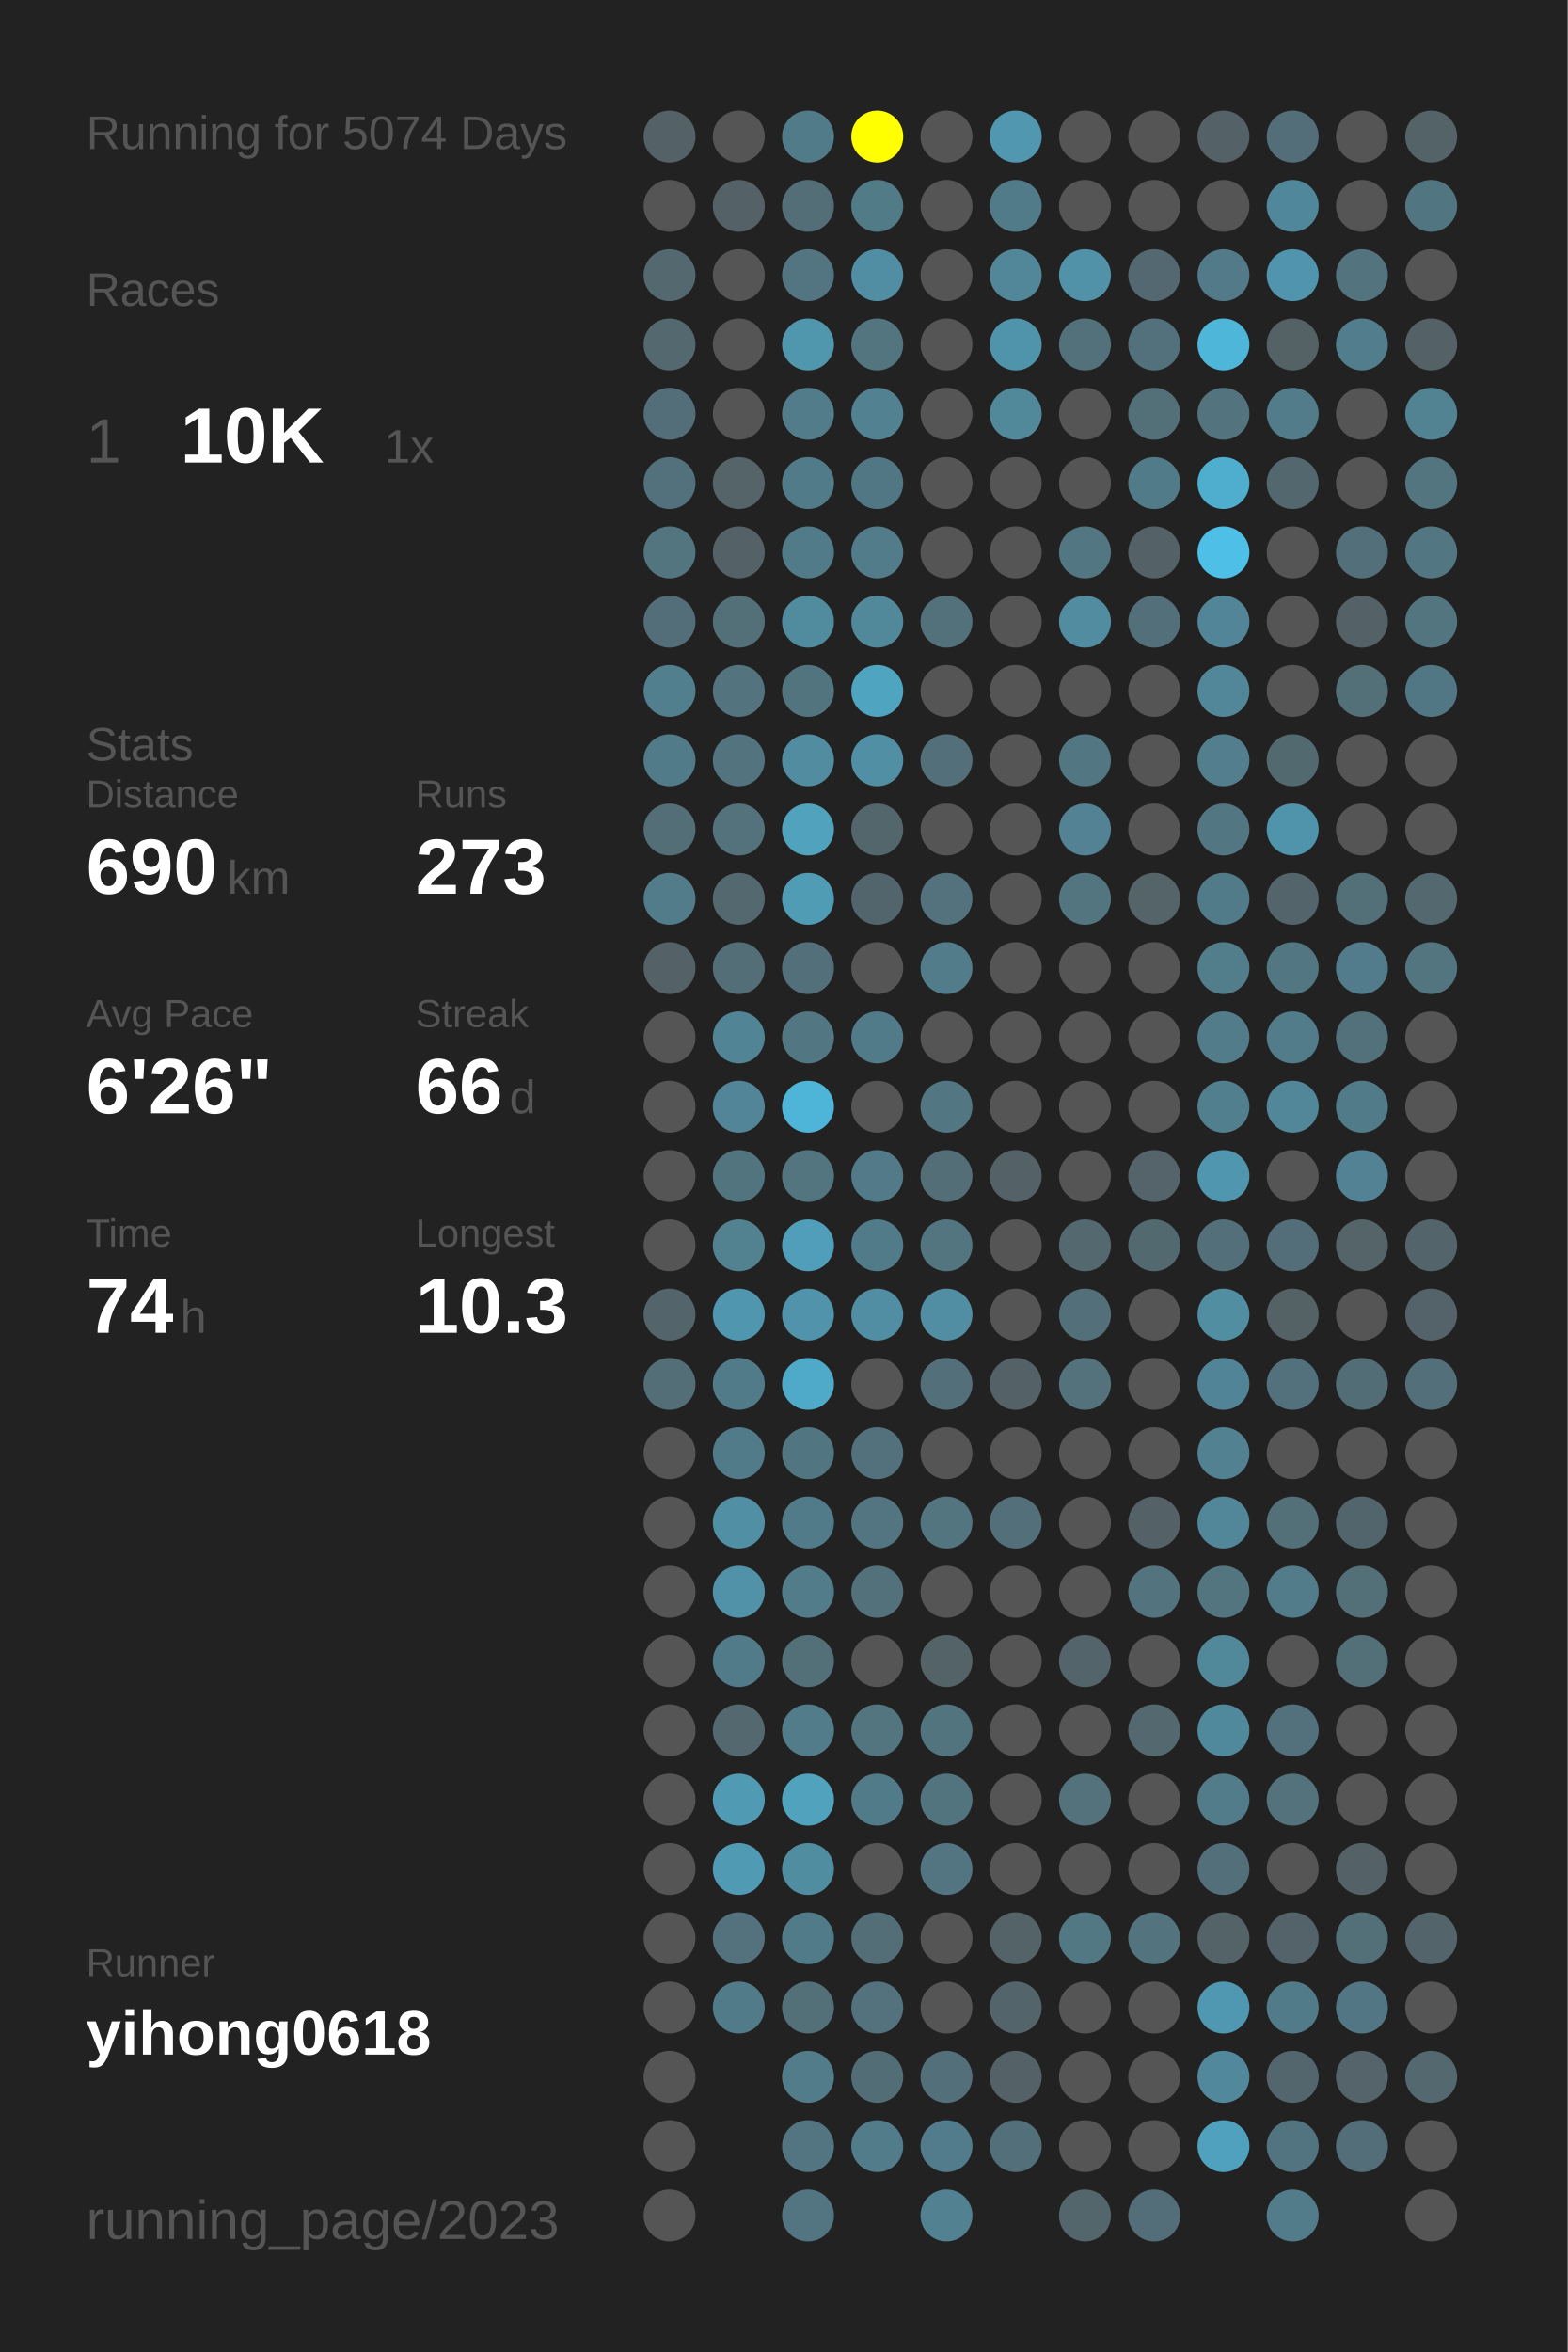
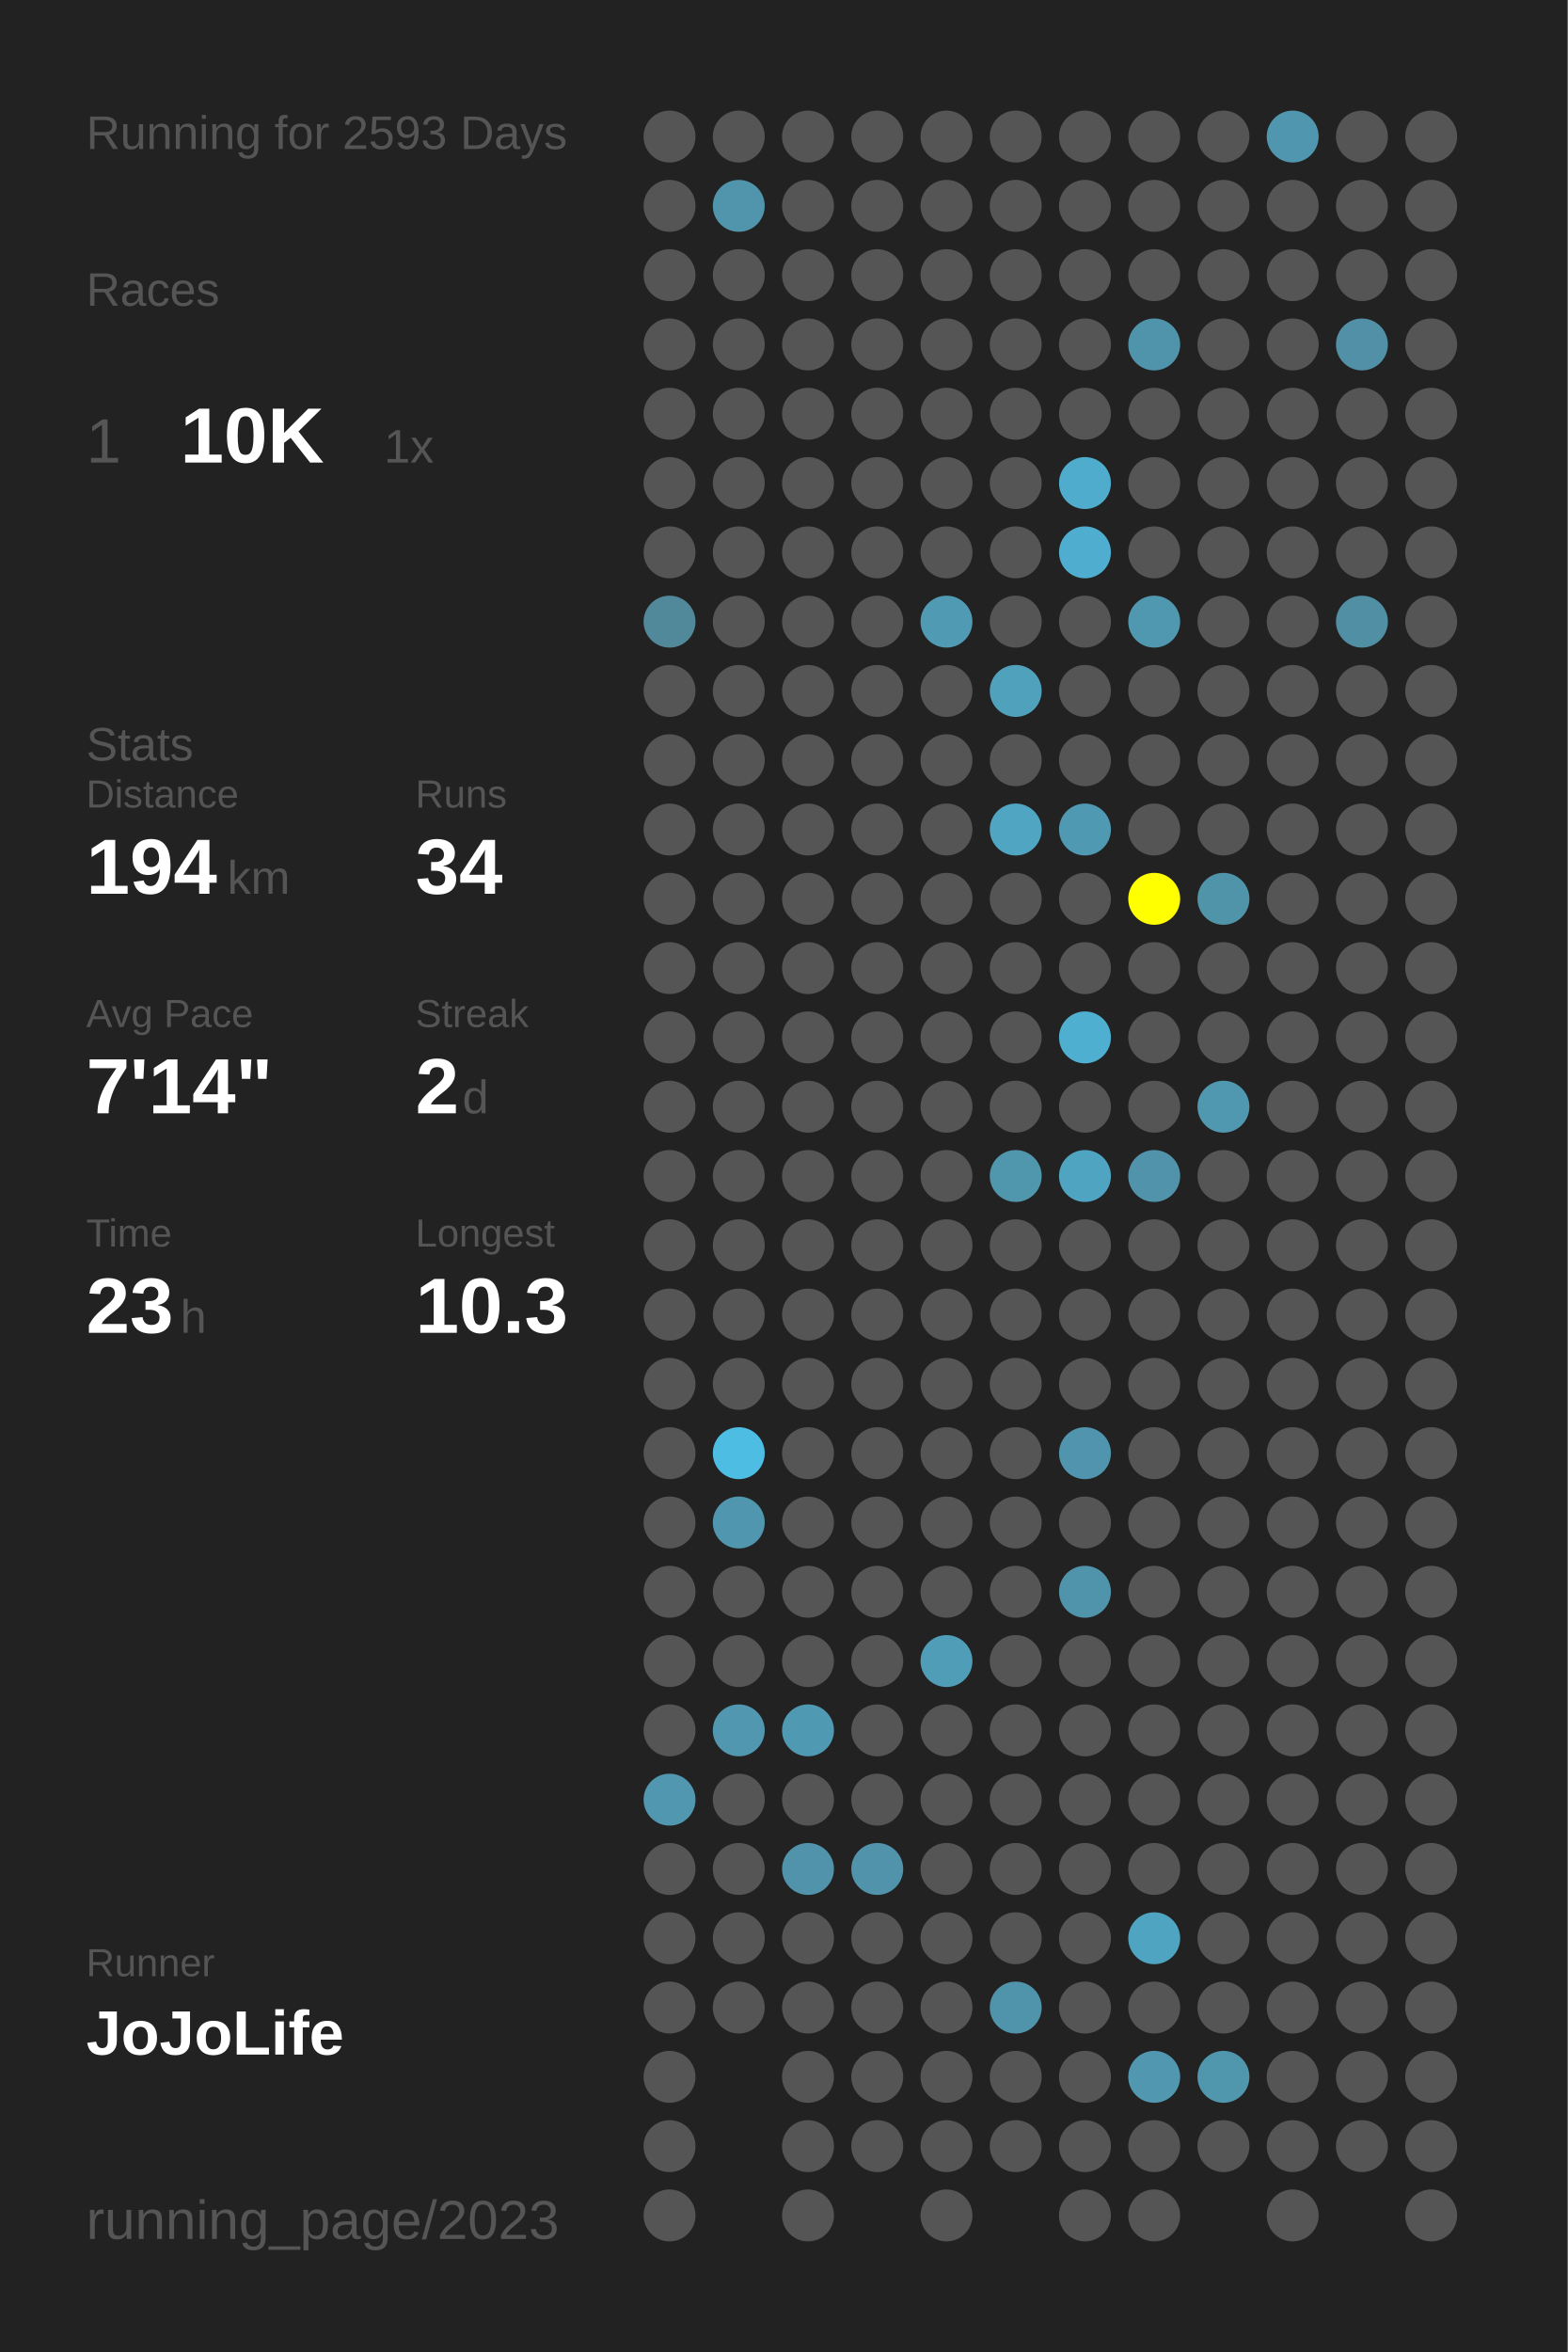
<svg xmlns="http://www.w3.org/2000/svg" baseProfile="full" height="300mm" version="1.1" viewBox="0,0,200,300" width="200mm">
  <defs />
  <rect fill="#222222" height="300" width="200" x="0" y="0" />
-   <text fill="#555555" style="font-size:6px; font-family:Arial;" x="11" y="19">Running for 5074 Days</text>
+   <text fill="#555555" style="font-size:6px; font-family:Arial;" x="11" y="19">Running for 2593 Days</text>
  <text fill="#555555" style="font-size:6px; font-family:Arial;" x="11" y="39">Races</text>
  <text fill="#555555" style="font-size:8px; font-family:Arial;" x="11" y="59">1</text>
  <text fill="#FFFFFF" style="font-size:10px; font-family:Arial; font-weight:bold;" x="23" y="59">10K</text>
  <text fill="#555555" style="font-size:6px; font-family:Arial;" x="49" y="59">1x</text>
  <text fill="#555555" style="font-size:6px; font-family:Arial;" x="11" y="97">Stats</text>
  <text fill="#555555" style="font-size:5px; font-family:Arial;" x="11" y="103">Distance</text>
-   <text fill="#FFFFFF" style="font-size:10px; font-family:Arial; font-weight:bold;" x="11" y="114">690</text>
+   <text fill="#FFFFFF" style="font-size:10px; font-family:Arial; font-weight:bold;" x="11" y="114">194</text>
  <text fill="#555555" style="font-size:6px; font-family:Arial;" x="29" y="114">km</text>
  <text fill="#555555" style="font-size:5px; font-family:Arial;" x="53" y="103">Runs</text>
-   <text fill="#FFFFFF" style="font-size:10px; font-family:Arial; font-weight:bold;" x="53" y="114">273</text>
+   <text fill="#FFFFFF" style="font-size:10px; font-family:Arial; font-weight:bold;" x="53" y="114">34</text>
  <text fill="#555555" style="font-size:5px; font-family:Arial;" x="11" y="131">Avg Pace</text>
-   <text fill="#FFFFFF" style="font-size:10px; font-family:Arial; font-weight:bold;" x="11" y="142">6'26"</text>
+   <text fill="#FFFFFF" style="font-size:10px; font-family:Arial; font-weight:bold;" x="11" y="142">7'14"</text>
  <text fill="#555555" style="font-size:5px; font-family:Arial;" x="53" y="131">Streak</text>
-   <text fill="#FFFFFF" style="font-size:10px; font-family:Arial; font-weight:bold;" x="53" y="142">66</text>
-   <text fill="#555555" style="font-size:6px; font-family:Arial;" x="65" y="142">d</text>
+   <text fill="#FFFFFF" style="font-size:10px; font-family:Arial; font-weight:bold;" x="53" y="142">2</text>
+   <text fill="#555555" style="font-size:6px; font-family:Arial;" x="59" y="142">d</text>
  <text fill="#555555" style="font-size:5px; font-family:Arial;" x="11" y="159">Time</text>
-   <text fill="#FFFFFF" style="font-size:10px; font-family:Arial; font-weight:bold;" x="11" y="170">74</text>
+   <text fill="#FFFFFF" style="font-size:10px; font-family:Arial; font-weight:bold;" x="11" y="170">23</text>
  <text fill="#555555" style="font-size:6px; font-family:Arial;" x="23" y="170">h</text>
  <text fill="#555555" style="font-size:5px; font-family:Arial;" x="53" y="159">Longest</text>
  <text fill="#FFFFFF" style="font-size:10px; font-family:Arial; font-weight:bold;" x="53" y="170">10.3</text>
  <text fill="#555555" style="font-size:5px; font-family:Arial;" x="11" y="252.065">Runner</text>
-   <text fill="#FFFFFF" style="font-size:8px; font-family:Arial; font-weight:bold;" x="11" y="262.065">yihong0618</text>
+   <text fill="#FFFFFF" style="font-size:8px; font-family:Arial; font-weight:bold;" x="11" y="262.065">JoJoLife</text>
  <text fill="#555555" style="font-size:7px; font-family:Arial;" x="11" y="285.581">running_page/2023</text>
-   <circle cx="85.417" cy="17.419" fill="#546166" r="3.312" />
+   <circle cx="85.417" cy="17.419" fill="#555555" r="3.312" />
  <circle cx="85.417" cy="26.258" fill="#555555" r="3.312" />
-   <circle cx="85.417" cy="35.097" fill="#53686f" r="3.312" />
-   <circle cx="85.417" cy="43.935" fill="#53686f" r="3.312" />
-   <circle cx="85.417" cy="52.774" fill="#536e78" r="3.312" />
-   <circle cx="85.417" cy="61.613" fill="#53717c" r="3.312" />
-   <circle cx="85.417" cy="70.452" fill="#527580" r="3.312" />
-   <circle cx="85.417" cy="79.29" fill="#536e78" r="3.312" />
-   <circle cx="85.417" cy="88.129" fill="#527f8e" r="3.312" />
-   <circle cx="85.417" cy="96.968" fill="#527b89" r="3.312" />
-   <circle cx="85.417" cy="105.806" fill="#536e77" r="3.312" />
-   <circle cx="85.417" cy="114.645" fill="#527c8a" r="3.312" />
-   <circle cx="85.417" cy="123.484" fill="#546166" r="3.312" />
+   <circle cx="85.417" cy="35.097" fill="#555555" r="3.312" />
+   <circle cx="85.417" cy="43.935" fill="#555555" r="3.312" />
+   <circle cx="85.417" cy="52.774" fill="#555555" r="3.312" />
+   <circle cx="85.417" cy="61.613" fill="#555555" r="3.312" />
+   <circle cx="85.417" cy="70.452" fill="#555555" r="3.312" />
+   <circle cx="85.417" cy="79.29" fill="#51899b" r="3.312" />
+   <circle cx="85.417" cy="88.129" fill="#555555" r="3.312" />
+   <circle cx="85.417" cy="96.968" fill="#555555" r="3.312" />
+   <circle cx="85.417" cy="105.806" fill="#555555" r="3.312" />
+   <circle cx="85.417" cy="114.645" fill="#555555" r="3.312" />
+   <circle cx="85.417" cy="123.484" fill="#555555" r="3.312" />
  <circle cx="85.417" cy="132.323" fill="#555555" r="3.312" />
  <circle cx="85.417" cy="141.161" fill="#555555" r="3.312" />
  <circle cx="85.417" cy="150" fill="#555555" r="3.312" />
  <circle cx="85.417" cy="158.839" fill="#555555" r="3.312" />
-   <circle cx="85.417" cy="167.677" fill="#53656b" r="3.312" />
-   <circle cx="85.417" cy="176.516" fill="#536e77" r="3.312" />
+   <circle cx="85.417" cy="167.677" fill="#555555" r="3.312" />
+   <circle cx="85.417" cy="176.516" fill="#555555" r="3.312" />
  <circle cx="85.417" cy="185.355" fill="#555555" r="3.312" />
  <circle cx="85.417" cy="194.194" fill="#555555" r="3.312" />
  <circle cx="85.417" cy="203.032" fill="#555555" r="3.312" />
  <circle cx="85.417" cy="211.871" fill="#555555" r="3.312" />
  <circle cx="85.417" cy="220.71" fill="#555555" r="3.312" />
-   <circle cx="85.417" cy="229.548" fill="#555555" r="3.312" />
+   <circle cx="85.417" cy="229.548" fill="#5097af" r="3.312" />
  <circle cx="85.417" cy="238.387" fill="#555555" r="3.312" />
  <circle cx="85.417" cy="247.226" fill="#555555" r="3.312" />
  <circle cx="85.417" cy="256.065" fill="#555555" r="3.312" />
  <circle cx="85.417" cy="264.903" fill="#555555" r="3.312" />
  <circle cx="85.417" cy="273.742" fill="#555555" r="3.312" />
  <circle cx="85.417" cy="282.581" fill="#555555" r="3.312" />
  <circle cx="94.25" cy="17.419" fill="#555555" r="3.312" />
-   <circle cx="94.25" cy="26.258" fill="#546166" r="3.312" />
+   <circle cx="94.25" cy="26.258" fill="#5095ac" r="3.312" />
  <circle cx="94.25" cy="35.097" fill="#555555" r="3.312" />
  <circle cx="94.25" cy="43.935" fill="#555555" r="3.312" />
  <circle cx="94.25" cy="52.774" fill="#555555" r="3.312" />
-   <circle cx="94.25" cy="61.613" fill="#546469" r="3.312" />
-   <circle cx="94.25" cy="70.452" fill="#546267" r="3.312" />
-   <circle cx="94.25" cy="79.29" fill="#536f78" r="3.312" />
-   <circle cx="94.25" cy="88.129" fill="#53737e" r="3.312" />
-   <circle cx="94.25" cy="96.968" fill="#53737e" r="3.312" />
-   <circle cx="94.25" cy="105.806" fill="#53727c" r="3.312" />
-   <circle cx="94.25" cy="114.645" fill="#53686f" r="3.312" />
-   <circle cx="94.25" cy="123.484" fill="#536e77" r="3.312" />
-   <circle cx="94.25" cy="132.323" fill="#518596" r="3.312" />
-   <circle cx="94.25" cy="141.161" fill="#518597" r="3.312" />
-   <circle cx="94.25" cy="150" fill="#52747f" r="3.312" />
-   <circle cx="94.25" cy="158.839" fill="#528190" r="3.312" />
-   <circle cx="94.25" cy="167.677" fill="#5096ae" r="3.312" />
-   <circle cx="94.25" cy="176.516" fill="#527b89" r="3.312" />
-   <circle cx="94.25" cy="185.355" fill="#527b89" r="3.312" />
-   <circle cx="94.25" cy="194.194" fill="#518fa4" r="3.312" />
-   <circle cx="94.25" cy="203.032" fill="#5192a9" r="3.312" />
-   <circle cx="94.25" cy="211.871" fill="#527b89" r="3.312" />
-   <circle cx="94.25" cy="220.71" fill="#53686f" r="3.312" />
-   <circle cx="94.25" cy="229.548" fill="#509ab3" r="3.312" />
-   <circle cx="94.25" cy="238.387" fill="#509ab3" r="3.312" />
-   <circle cx="94.25" cy="247.226" fill="#53727d" r="3.312" />
-   <circle cx="94.25" cy="256.065" fill="#527b89" r="3.312" />
-   <circle cx="103.083" cy="17.419" fill="#527b89" r="3.312" />
-   <circle cx="103.083" cy="26.258" fill="#536e77" r="3.312" />
-   <circle cx="103.083" cy="35.097" fill="#527581" r="3.312" />
-   <circle cx="103.083" cy="43.935" fill="#5096ad" r="3.312" />
-   <circle cx="103.083" cy="52.774" fill="#527c8a" r="3.312" />
-   <circle cx="103.083" cy="61.613" fill="#527b89" r="3.312" />
-   <circle cx="103.083" cy="70.452" fill="#527b89" r="3.312" />
-   <circle cx="103.083" cy="79.29" fill="#518b9e" r="3.312" />
-   <circle cx="103.083" cy="88.129" fill="#52747f" r="3.312" />
-   <circle cx="103.083" cy="96.968" fill="#518ca0" r="3.312" />
-   <circle cx="103.083" cy="105.806" fill="#50a2bd" r="3.312" />
-   <circle cx="103.083" cy="114.645" fill="#509cb5" r="3.312" />
-   <circle cx="103.083" cy="123.484" fill="#536f79" r="3.312" />
-   <circle cx="103.083" cy="132.323" fill="#527783" r="3.312" />
-   <circle cx="103.083" cy="141.161" fill="#4eb5d8" r="3.312" />
-   <circle cx="103.083" cy="150" fill="#527580" r="3.312" />
-   <circle cx="103.083" cy="158.839" fill="#509eb9" r="3.312" />
-   <circle cx="103.083" cy="167.677" fill="#5093aa" r="3.312" />
-   <circle cx="103.083" cy="176.516" fill="#4faac9" r="3.312" />
-   <circle cx="103.083" cy="185.355" fill="#527681" r="3.312" />
-   <circle cx="103.083" cy="194.194" fill="#527b89" r="3.312" />
-   <circle cx="103.083" cy="203.032" fill="#527c8a" r="3.312" />
-   <circle cx="103.083" cy="211.871" fill="#536f78" r="3.312" />
-   <circle cx="103.083" cy="220.71" fill="#527c8a" r="3.312" />
-   <circle cx="103.083" cy="229.548" fill="#50a2bd" r="3.312" />
-   <circle cx="103.083" cy="238.387" fill="#518da1" r="3.312" />
-   <circle cx="103.083" cy="247.226" fill="#527b89" r="3.312" />
-   <circle cx="103.083" cy="256.065" fill="#536f78" r="3.312" />
-   <circle cx="103.083" cy="264.903" fill="#527c8a" r="3.312" />
-   <circle cx="103.083" cy="273.742" fill="#527581" r="3.312" />
-   <circle cx="103.083" cy="282.581" fill="#527581" r="3.312" />
-   <circle cx="111.917" cy="17.419" fill="#FFFF00" r="3.312" />
-   <circle cx="111.917" cy="26.258" fill="#527b88" r="3.312" />
-   <circle cx="111.917" cy="35.097" fill="#518ea3" r="3.312" />
-   <circle cx="111.917" cy="43.935" fill="#527580" r="3.312" />
-   <circle cx="111.917" cy="52.774" fill="#528192" r="3.312" />
-   <circle cx="111.917" cy="61.613" fill="#527784" r="3.312" />
-   <circle cx="111.917" cy="70.452" fill="#527c8a" r="3.312" />
-   <circle cx="111.917" cy="79.29" fill="#51889a" r="3.312" />
-   <circle cx="111.917" cy="88.129" fill="#4fa4c0" r="3.312" />
-   <circle cx="111.917" cy="96.968" fill="#518fa5" r="3.312" />
-   <circle cx="111.917" cy="105.806" fill="#53666c" r="3.312" />
-   <circle cx="111.917" cy="114.645" fill="#53656c" r="3.312" />
+   <circle cx="94.25" cy="61.613" fill="#555555" r="3.312" />
+   <circle cx="94.25" cy="70.452" fill="#555555" r="3.312" />
+   <circle cx="94.25" cy="79.29" fill="#555555" r="3.312" />
+   <circle cx="94.25" cy="88.129" fill="#555555" r="3.312" />
+   <circle cx="94.25" cy="96.968" fill="#555555" r="3.312" />
+   <circle cx="94.25" cy="105.806" fill="#555555" r="3.312" />
+   <circle cx="94.25" cy="114.645" fill="#555555" r="3.312" />
+   <circle cx="94.25" cy="123.484" fill="#555555" r="3.312" />
+   <circle cx="94.25" cy="132.323" fill="#555555" r="3.312" />
+   <circle cx="94.25" cy="141.161" fill="#555555" r="3.312" />
+   <circle cx="94.25" cy="150" fill="#555555" r="3.312" />
+   <circle cx="94.25" cy="158.839" fill="#555555" r="3.312" />
+   <circle cx="94.25" cy="167.677" fill="#555555" r="3.312" />
+   <circle cx="94.25" cy="176.516" fill="#555555" r="3.312" />
+   <circle cx="94.25" cy="185.355" fill="#4ebde3" r="3.312" />
+   <circle cx="94.25" cy="194.194" fill="#5096ae" r="3.312" />
+   <circle cx="94.25" cy="203.032" fill="#555555" r="3.312" />
+   <circle cx="94.25" cy="211.871" fill="#555555" r="3.312" />
+   <circle cx="94.25" cy="220.71" fill="#5097af" r="3.312" />
+   <circle cx="94.25" cy="229.548" fill="#555555" r="3.312" />
+   <circle cx="94.25" cy="238.387" fill="#555555" r="3.312" />
+   <circle cx="94.25" cy="247.226" fill="#555555" r="3.312" />
+   <circle cx="94.25" cy="256.065" fill="#555555" r="3.312" />
+   <circle cx="103.083" cy="17.419" fill="#555555" r="3.312" />
+   <circle cx="103.083" cy="26.258" fill="#555555" r="3.312" />
+   <circle cx="103.083" cy="35.097" fill="#555555" r="3.312" />
+   <circle cx="103.083" cy="43.935" fill="#555555" r="3.312" />
+   <circle cx="103.083" cy="52.774" fill="#555555" r="3.312" />
+   <circle cx="103.083" cy="61.613" fill="#555555" r="3.312" />
+   <circle cx="103.083" cy="70.452" fill="#555555" r="3.312" />
+   <circle cx="103.083" cy="79.29" fill="#555555" r="3.312" />
+   <circle cx="103.083" cy="88.129" fill="#555555" r="3.312" />
+   <circle cx="103.083" cy="96.968" fill="#555555" r="3.312" />
+   <circle cx="103.083" cy="105.806" fill="#555555" r="3.312" />
+   <circle cx="103.083" cy="114.645" fill="#555555" r="3.312" />
+   <circle cx="103.083" cy="123.484" fill="#555555" r="3.312" />
+   <circle cx="103.083" cy="132.323" fill="#555555" r="3.312" />
+   <circle cx="103.083" cy="141.161" fill="#555555" r="3.312" />
+   <circle cx="103.083" cy="150" fill="#555555" r="3.312" />
+   <circle cx="103.083" cy="158.839" fill="#555555" r="3.312" />
+   <circle cx="103.083" cy="167.677" fill="#555555" r="3.312" />
+   <circle cx="103.083" cy="176.516" fill="#555555" r="3.312" />
+   <circle cx="103.083" cy="185.355" fill="#555555" r="3.312" />
+   <circle cx="103.083" cy="194.194" fill="#555555" r="3.312" />
+   <circle cx="103.083" cy="203.032" fill="#555555" r="3.312" />
+   <circle cx="103.083" cy="211.871" fill="#555555" r="3.312" />
+   <circle cx="103.083" cy="220.71" fill="#5099b2" r="3.312" />
+   <circle cx="103.083" cy="229.548" fill="#555555" r="3.312" />
+   <circle cx="103.083" cy="238.387" fill="#5093aa" r="3.312" />
+   <circle cx="103.083" cy="247.226" fill="#555555" r="3.312" />
+   <circle cx="103.083" cy="256.065" fill="#555555" r="3.312" />
+   <circle cx="103.083" cy="264.903" fill="#555555" r="3.312" />
+   <circle cx="103.083" cy="273.742" fill="#555555" r="3.312" />
+   <circle cx="103.083" cy="282.581" fill="#555555" r="3.312" />
+   <circle cx="111.917" cy="17.419" fill="#555555" r="3.312" />
+   <circle cx="111.917" cy="26.258" fill="#555555" r="3.312" />
+   <circle cx="111.917" cy="35.097" fill="#555555" r="3.312" />
+   <circle cx="111.917" cy="43.935" fill="#555555" r="3.312" />
+   <circle cx="111.917" cy="52.774" fill="#555555" r="3.312" />
+   <circle cx="111.917" cy="61.613" fill="#555555" r="3.312" />
+   <circle cx="111.917" cy="70.452" fill="#555555" r="3.312" />
+   <circle cx="111.917" cy="79.29" fill="#555555" r="3.312" />
+   <circle cx="111.917" cy="88.129" fill="#555555" r="3.312" />
+   <circle cx="111.917" cy="96.968" fill="#555555" r="3.312" />
+   <circle cx="111.917" cy="105.806" fill="#555555" r="3.312" />
+   <circle cx="111.917" cy="114.645" fill="#555555" r="3.312" />
  <circle cx="111.917" cy="123.484" fill="#555555" r="3.312" />
-   <circle cx="111.917" cy="132.323" fill="#527b89" r="3.312" />
+   <circle cx="111.917" cy="132.323" fill="#555555" r="3.312" />
  <circle cx="111.917" cy="141.161" fill="#555555" r="3.312" />
-   <circle cx="111.917" cy="150" fill="#527a88" r="3.312" />
-   <circle cx="111.917" cy="158.839" fill="#527b89" r="3.312" />
-   <circle cx="111.917" cy="167.677" fill="#518ea3" r="3.312" />
+   <circle cx="111.917" cy="150" fill="#555555" r="3.312" />
+   <circle cx="111.917" cy="158.839" fill="#555555" r="3.312" />
+   <circle cx="111.917" cy="167.677" fill="#555555" r="3.312" />
  <circle cx="111.917" cy="176.516" fill="#555555" r="3.312" />
-   <circle cx="111.917" cy="185.355" fill="#53717c" r="3.312" />
-   <circle cx="111.917" cy="194.194" fill="#527581" r="3.312" />
-   <circle cx="111.917" cy="203.032" fill="#53717b" r="3.312" />
+   <circle cx="111.917" cy="185.355" fill="#555555" r="3.312" />
+   <circle cx="111.917" cy="194.194" fill="#555555" r="3.312" />
+   <circle cx="111.917" cy="203.032" fill="#555555" r="3.312" />
  <circle cx="111.917" cy="211.871" fill="#555555" r="3.312" />
-   <circle cx="111.917" cy="220.71" fill="#527580" r="3.312" />
-   <circle cx="111.917" cy="229.548" fill="#527b89" r="3.312" />
-   <circle cx="111.917" cy="238.387" fill="#555555" r="3.312" />
-   <circle cx="111.917" cy="247.226" fill="#536e77" r="3.312" />
-   <circle cx="111.917" cy="256.065" fill="#53727d" r="3.312" />
-   <circle cx="111.917" cy="264.903" fill="#536d76" r="3.312" />
-   <circle cx="111.917" cy="273.742" fill="#527c8a" r="3.312" />
+   <circle cx="111.917" cy="220.71" fill="#555555" r="3.312" />
+   <circle cx="111.917" cy="229.548" fill="#555555" r="3.312" />
+   <circle cx="111.917" cy="238.387" fill="#5093aa" r="3.312" />
+   <circle cx="111.917" cy="247.226" fill="#555555" r="3.312" />
+   <circle cx="111.917" cy="256.065" fill="#555555" r="3.312" />
+   <circle cx="111.917" cy="264.903" fill="#555555" r="3.312" />
+   <circle cx="111.917" cy="273.742" fill="#555555" r="3.312" />
  <circle cx="120.75" cy="17.419" fill="#555555" r="3.312" />
  <circle cx="120.75" cy="26.258" fill="#555555" r="3.312" />
  <circle cx="120.75" cy="35.097" fill="#555555" r="3.312" />
  <circle cx="120.75" cy="43.935" fill="#555555" r="3.312" />
  <circle cx="120.75" cy="52.774" fill="#555555" r="3.312" />
  <circle cx="120.75" cy="61.613" fill="#555555" r="3.312" />
  <circle cx="120.75" cy="70.452" fill="#555555" r="3.312" />
-   <circle cx="120.75" cy="79.29" fill="#53717b" r="3.312" />
+   <circle cx="120.75" cy="79.29" fill="#509ab3" r="3.312" />
  <circle cx="120.75" cy="88.129" fill="#555555" r="3.312" />
-   <circle cx="120.75" cy="96.968" fill="#53707a" r="3.312" />
+   <circle cx="120.75" cy="96.968" fill="#555555" r="3.312" />
  <circle cx="120.75" cy="105.806" fill="#555555" r="3.312" />
-   <circle cx="120.75" cy="114.645" fill="#53727d" r="3.312" />
-   <circle cx="120.75" cy="123.484" fill="#527c8a" r="3.312" />
+   <circle cx="120.75" cy="114.645" fill="#555555" r="3.312" />
+   <circle cx="120.75" cy="123.484" fill="#555555" r="3.312" />
  <circle cx="120.75" cy="132.323" fill="#555555" r="3.312" />
-   <circle cx="120.75" cy="141.161" fill="#527682" r="3.312" />
-   <circle cx="120.75" cy="150" fill="#536e77" r="3.312" />
-   <circle cx="120.75" cy="158.839" fill="#527580" r="3.312" />
-   <circle cx="120.75" cy="167.677" fill="#518ea3" r="3.312" />
-   <circle cx="120.75" cy="176.516" fill="#536f79" r="3.312" />
+   <circle cx="120.75" cy="141.161" fill="#555555" r="3.312" />
+   <circle cx="120.75" cy="150" fill="#555555" r="3.312" />
+   <circle cx="120.75" cy="158.839" fill="#555555" r="3.312" />
+   <circle cx="120.75" cy="167.677" fill="#555555" r="3.312" />
+   <circle cx="120.75" cy="176.516" fill="#555555" r="3.312" />
  <circle cx="120.75" cy="185.355" fill="#555555" r="3.312" />
-   <circle cx="120.75" cy="194.194" fill="#527580" r="3.312" />
+   <circle cx="120.75" cy="194.194" fill="#555555" r="3.312" />
  <circle cx="120.75" cy="203.032" fill="#555555" r="3.312" />
-   <circle cx="120.75" cy="211.871" fill="#546368" r="3.312" />
-   <circle cx="120.75" cy="220.71" fill="#52747f" r="3.312" />
-   <circle cx="120.75" cy="229.548" fill="#52747f" r="3.312" />
-   <circle cx="120.75" cy="238.387" fill="#527581" r="3.312" />
+   <circle cx="120.75" cy="211.871" fill="#509db7" r="3.312" />
+   <circle cx="120.75" cy="220.71" fill="#555555" r="3.312" />
+   <circle cx="120.75" cy="229.548" fill="#555555" r="3.312" />
+   <circle cx="120.75" cy="238.387" fill="#555555" r="3.312" />
  <circle cx="120.75" cy="247.226" fill="#555555" r="3.312" />
  <circle cx="120.75" cy="256.065" fill="#555555" r="3.312" />
-   <circle cx="120.75" cy="264.903" fill="#53707a" r="3.312" />
-   <circle cx="120.75" cy="273.742" fill="#527c8b" r="3.312" />
-   <circle cx="120.75" cy="282.581" fill="#528191" r="3.312" />
-   <circle cx="129.583" cy="17.419" fill="#5097af" r="3.312" />
-   <circle cx="129.583" cy="26.258" fill="#527b89" r="3.312" />
-   <circle cx="129.583" cy="35.097" fill="#518799" r="3.312" />
-   <circle cx="129.583" cy="43.935" fill="#5094ab" r="3.312" />
-   <circle cx="129.583" cy="52.774" fill="#51889a" r="3.312" />
+   <circle cx="120.75" cy="264.903" fill="#555555" r="3.312" />
+   <circle cx="120.75" cy="273.742" fill="#555555" r="3.312" />
+   <circle cx="120.75" cy="282.581" fill="#555555" r="3.312" />
+   <circle cx="129.583" cy="17.419" fill="#555555" r="3.312" />
+   <circle cx="129.583" cy="26.258" fill="#555555" r="3.312" />
+   <circle cx="129.583" cy="35.097" fill="#555555" r="3.312" />
+   <circle cx="129.583" cy="43.935" fill="#555555" r="3.312" />
+   <circle cx="129.583" cy="52.774" fill="#555555" r="3.312" />
  <circle cx="129.583" cy="61.613" fill="#555555" r="3.312" />
  <circle cx="129.583" cy="70.452" fill="#555555" r="3.312" />
  <circle cx="129.583" cy="79.29" fill="#555555" r="3.312" />
-   <circle cx="129.583" cy="88.129" fill="#555555" r="3.312" />
+   <circle cx="129.583" cy="88.129" fill="#50a1bc" r="3.312" />
  <circle cx="129.583" cy="96.968" fill="#555555" r="3.312" />
-   <circle cx="129.583" cy="105.806" fill="#555555" r="3.312" />
+   <circle cx="129.583" cy="105.806" fill="#4fa5c2" r="3.312" />
  <circle cx="129.583" cy="114.645" fill="#555555" r="3.312" />
  <circle cx="129.583" cy="123.484" fill="#555555" r="3.312" />
  <circle cx="129.583" cy="132.323" fill="#555555" r="3.312" />
  <circle cx="129.583" cy="141.161" fill="#555555" r="3.312" />
-   <circle cx="129.583" cy="150" fill="#546166" r="3.312" />
+   <circle cx="129.583" cy="150" fill="#5096ad" r="3.312" />
  <circle cx="129.583" cy="158.839" fill="#555555" r="3.312" />
  <circle cx="129.583" cy="167.677" fill="#555555" r="3.312" />
-   <circle cx="129.583" cy="176.516" fill="#546166" r="3.312" />
+   <circle cx="129.583" cy="176.516" fill="#555555" r="3.312" />
  <circle cx="129.583" cy="185.355" fill="#555555" r="3.312" />
-   <circle cx="129.583" cy="194.194" fill="#536f79" r="3.312" />
+   <circle cx="129.583" cy="194.194" fill="#555555" r="3.312" />
  <circle cx="129.583" cy="203.032" fill="#555555" r="3.312" />
  <circle cx="129.583" cy="211.871" fill="#555555" r="3.312" />
  <circle cx="129.583" cy="220.71" fill="#555555" r="3.312" />
  <circle cx="129.583" cy="229.548" fill="#555555" r="3.312" />
  <circle cx="129.583" cy="238.387" fill="#555555" r="3.312" />
-   <circle cx="129.583" cy="247.226" fill="#546368" r="3.312" />
-   <circle cx="129.583" cy="256.065" fill="#53656b" r="3.312" />
-   <circle cx="129.583" cy="264.903" fill="#546267" r="3.312" />
-   <circle cx="129.583" cy="273.742" fill="#536f79" r="3.312" />
+   <circle cx="129.583" cy="247.226" fill="#555555" r="3.312" />
+   <circle cx="129.583" cy="256.065" fill="#5094ab" r="3.312" />
+   <circle cx="129.583" cy="264.903" fill="#555555" r="3.312" />
+   <circle cx="129.583" cy="273.742" fill="#555555" r="3.312" />
  <circle cx="138.417" cy="17.419" fill="#555555" r="3.312" />
  <circle cx="138.417" cy="26.258" fill="#555555" r="3.312" />
-   <circle cx="138.417" cy="35.097" fill="#5192a8" r="3.312" />
-   <circle cx="138.417" cy="43.935" fill="#53717b" r="3.312" />
+   <circle cx="138.417" cy="35.097" fill="#555555" r="3.312" />
+   <circle cx="138.417" cy="43.935" fill="#555555" r="3.312" />
  <circle cx="138.417" cy="52.774" fill="#555555" r="3.312" />
-   <circle cx="138.417" cy="61.613" fill="#555555" r="3.312" />
-   <circle cx="138.417" cy="70.452" fill="#527682" r="3.312" />
-   <circle cx="138.417" cy="79.29" fill="#518ca1" r="3.312" />
+   <circle cx="138.417" cy="61.613" fill="#4faccc" r="3.312" />
+   <circle cx="138.417" cy="70.452" fill="#4faecf" r="3.312" />
+   <circle cx="138.417" cy="79.29" fill="#555555" r="3.312" />
  <circle cx="138.417" cy="88.129" fill="#555555" r="3.312" />
-   <circle cx="138.417" cy="96.968" fill="#527682" r="3.312" />
-   <circle cx="138.417" cy="105.806" fill="#528293" r="3.312" />
-   <circle cx="138.417" cy="114.645" fill="#527580" r="3.312" />
+   <circle cx="138.417" cy="96.968" fill="#555555" r="3.312" />
+   <circle cx="138.417" cy="105.806" fill="#5099b2" r="3.312" />
+   <circle cx="138.417" cy="114.645" fill="#555555" r="3.312" />
  <circle cx="138.417" cy="123.484" fill="#555555" r="3.312" />
-   <circle cx="138.417" cy="132.323" fill="#555555" r="3.312" />
+   <circle cx="138.417" cy="132.323" fill="#4fafd0" r="3.312" />
  <circle cx="138.417" cy="141.161" fill="#555555" r="3.312" />
-   <circle cx="138.417" cy="150" fill="#555555" r="3.312" />
-   <circle cx="138.417" cy="158.839" fill="#53686f" r="3.312" />
-   <circle cx="138.417" cy="167.677" fill="#53707a" r="3.312" />
-   <circle cx="138.417" cy="176.516" fill="#53727c" r="3.312" />
-   <circle cx="138.417" cy="185.355" fill="#555555" r="3.312" />
+   <circle cx="138.417" cy="150" fill="#4fa4c1" r="3.312" />
+   <circle cx="138.417" cy="158.839" fill="#555555" r="3.312" />
+   <circle cx="138.417" cy="167.677" fill="#555555" r="3.312" />
+   <circle cx="138.417" cy="176.516" fill="#555555" r="3.312" />
+   <circle cx="138.417" cy="185.355" fill="#5095ad" r="3.312" />
  <circle cx="138.417" cy="194.194" fill="#555555" r="3.312" />
-   <circle cx="138.417" cy="203.032" fill="#555555" r="3.312" />
-   <circle cx="138.417" cy="211.871" fill="#53656b" r="3.312" />
+   <circle cx="138.417" cy="203.032" fill="#5094ab" r="3.312" />
+   <circle cx="138.417" cy="211.871" fill="#555555" r="3.312" />
  <circle cx="138.417" cy="220.71" fill="#555555" r="3.312" />
-   <circle cx="138.417" cy="229.548" fill="#53727c" r="3.312" />
+   <circle cx="138.417" cy="229.548" fill="#555555" r="3.312" />
  <circle cx="138.417" cy="238.387" fill="#555555" r="3.312" />
-   <circle cx="138.417" cy="247.226" fill="#527884" r="3.312" />
+   <circle cx="138.417" cy="247.226" fill="#555555" r="3.312" />
  <circle cx="138.417" cy="256.065" fill="#555555" r="3.312" />
  <circle cx="138.417" cy="264.903" fill="#555555" r="3.312" />
  <circle cx="138.417" cy="273.742" fill="#555555" r="3.312" />
-   <circle cx="138.417" cy="282.581" fill="#53666c" r="3.312" />
+   <circle cx="138.417" cy="282.581" fill="#555555" r="3.312" />
  <circle cx="147.25" cy="17.419" fill="#555555" r="3.312" />
  <circle cx="147.25" cy="26.258" fill="#555555" r="3.312" />
-   <circle cx="147.25" cy="35.097" fill="#536870" r="3.312" />
-   <circle cx="147.25" cy="43.935" fill="#53717c" r="3.312" />
-   <circle cx="147.25" cy="52.774" fill="#536f78" r="3.312" />
-   <circle cx="147.25" cy="61.613" fill="#527b89" r="3.312" />
-   <circle cx="147.25" cy="70.452" fill="#546267" r="3.312" />
-   <circle cx="147.25" cy="79.29" fill="#536f79" r="3.312" />
+   <circle cx="147.25" cy="35.097" fill="#555555" r="3.312" />
+   <circle cx="147.25" cy="43.935" fill="#5094ab" r="3.312" />
+   <circle cx="147.25" cy="52.774" fill="#555555" r="3.312" />
+   <circle cx="147.25" cy="61.613" fill="#555555" r="3.312" />
+   <circle cx="147.25" cy="70.452" fill="#555555" r="3.312" />
+   <circle cx="147.25" cy="79.29" fill="#5098b0" r="3.312" />
  <circle cx="147.25" cy="88.129" fill="#555555" r="3.312" />
  <circle cx="147.25" cy="96.968" fill="#555555" r="3.312" />
  <circle cx="147.25" cy="105.806" fill="#555555" r="3.312" />
-   <circle cx="147.25" cy="114.645" fill="#546469" r="3.312" />
+   <circle cx="147.25" cy="114.645" fill="#FFFF00" r="3.312" />
  <circle cx="147.25" cy="123.484" fill="#555555" r="3.312" />
  <circle cx="147.25" cy="132.323" fill="#555555" r="3.312" />
  <circle cx="147.25" cy="141.161" fill="#555555" r="3.312" />
-   <circle cx="147.25" cy="150" fill="#54646a" r="3.312" />
-   <circle cx="147.25" cy="158.839" fill="#536970" r="3.312" />
+   <circle cx="147.25" cy="150" fill="#5093aa" r="3.312" />
+   <circle cx="147.25" cy="158.839" fill="#555555" r="3.312" />
  <circle cx="147.25" cy="167.677" fill="#555555" r="3.312" />
  <circle cx="147.25" cy="176.516" fill="#555555" r="3.312" />
  <circle cx="147.25" cy="185.355" fill="#555555" r="3.312" />
-   <circle cx="147.25" cy="194.194" fill="#546166" r="3.312" />
-   <circle cx="147.25" cy="203.032" fill="#53747f" r="3.312" />
+   <circle cx="147.25" cy="194.194" fill="#555555" r="3.312" />
+   <circle cx="147.25" cy="203.032" fill="#555555" r="3.312" />
  <circle cx="147.25" cy="211.871" fill="#555555" r="3.312" />
-   <circle cx="147.25" cy="220.71" fill="#53686f" r="3.312" />
+   <circle cx="147.25" cy="220.71" fill="#555555" r="3.312" />
  <circle cx="147.25" cy="229.548" fill="#555555" r="3.312" />
  <circle cx="147.25" cy="238.387" fill="#555555" r="3.312" />
-   <circle cx="147.25" cy="247.226" fill="#53737e" r="3.312" />
+   <circle cx="147.25" cy="247.226" fill="#4fa4c1" r="3.312" />
  <circle cx="147.25" cy="256.065" fill="#555555" r="3.312" />
-   <circle cx="147.25" cy="264.903" fill="#555555" r="3.312" />
+   <circle cx="147.25" cy="264.903" fill="#5097af" r="3.312" />
  <circle cx="147.25" cy="273.742" fill="#555555" r="3.312" />
-   <circle cx="147.25" cy="282.581" fill="#536e78" r="3.312" />
-   <circle cx="156.083" cy="17.419" fill="#546166" r="3.312" />
+   <circle cx="147.25" cy="282.581" fill="#555555" r="3.312" />
+   <circle cx="156.083" cy="17.419" fill="#555555" r="3.312" />
  <circle cx="156.083" cy="26.258" fill="#555555" r="3.312" />
-   <circle cx="156.083" cy="35.097" fill="#527a88" r="3.312" />
-   <circle cx="156.083" cy="43.935" fill="#4eb6d8" r="3.312" />
-   <circle cx="156.083" cy="52.774" fill="#53737e" r="3.312" />
-   <circle cx="156.083" cy="61.613" fill="#4fadcd" r="3.312" />
-   <circle cx="156.083" cy="70.452" fill="#4ebfe6" r="3.312" />
-   <circle cx="156.083" cy="79.29" fill="#518597" r="3.312" />
-   <circle cx="156.083" cy="88.129" fill="#518799" r="3.312" />
-   <circle cx="156.083" cy="96.968" fill="#527e8d" r="3.312" />
-   <circle cx="156.083" cy="105.806" fill="#527682" r="3.312" />
-   <circle cx="156.083" cy="114.645" fill="#527b89" r="3.312" />
-   <circle cx="156.083" cy="123.484" fill="#527d8b" r="3.312" />
-   <circle cx="156.083" cy="132.323" fill="#527c8a" r="3.312" />
-   <circle cx="156.083" cy="141.161" fill="#527f8e" r="3.312" />
-   <circle cx="156.083" cy="150" fill="#5096ae" r="3.312" />
-   <circle cx="156.083" cy="158.839" fill="#53707a" r="3.312" />
-   <circle cx="156.083" cy="167.677" fill="#518ea2" r="3.312" />
-   <circle cx="156.083" cy="176.516" fill="#518496" r="3.312" />
-   <circle cx="156.083" cy="185.355" fill="#528191" r="3.312" />
-   <circle cx="156.083" cy="194.194" fill="#518799" r="3.312" />
-   <circle cx="156.083" cy="203.032" fill="#527580" r="3.312" />
-   <circle cx="156.083" cy="211.871" fill="#51889a" r="3.312" />
-   <circle cx="156.083" cy="220.71" fill="#51899c" r="3.312" />
-   <circle cx="156.083" cy="229.548" fill="#527c8a" r="3.312" />
-   <circle cx="156.083" cy="238.387" fill="#536f79" r="3.312" />
-   <circle cx="156.083" cy="247.226" fill="#546368" r="3.312" />
-   <circle cx="156.083" cy="256.065" fill="#5098b1" r="3.312" />
-   <circle cx="156.083" cy="264.903" fill="#51889b" r="3.312" />
-   <circle cx="156.083" cy="273.742" fill="#50a1bd" r="3.312" />
-   <circle cx="164.917" cy="17.419" fill="#536e78" r="3.312" />
-   <circle cx="164.917" cy="26.258" fill="#51879a" r="3.312" />
-   <circle cx="164.917" cy="35.097" fill="#5095ad" r="3.312" />
-   <circle cx="164.917" cy="43.935" fill="#546266" r="3.312" />
-   <circle cx="164.917" cy="52.774" fill="#527c8a" r="3.312" />
-   <circle cx="164.917" cy="61.613" fill="#53676e" r="3.312" />
+   <circle cx="156.083" cy="35.097" fill="#555555" r="3.312" />
+   <circle cx="156.083" cy="43.935" fill="#555555" r="3.312" />
+   <circle cx="156.083" cy="52.774" fill="#555555" r="3.312" />
+   <circle cx="156.083" cy="61.613" fill="#555555" r="3.312" />
+   <circle cx="156.083" cy="70.452" fill="#555555" r="3.312" />
+   <circle cx="156.083" cy="79.29" fill="#555555" r="3.312" />
+   <circle cx="156.083" cy="88.129" fill="#555555" r="3.312" />
+   <circle cx="156.083" cy="96.968" fill="#555555" r="3.312" />
+   <circle cx="156.083" cy="105.806" fill="#555555" r="3.312" />
+   <circle cx="156.083" cy="114.645" fill="#5094aa" r="3.312" />
+   <circle cx="156.083" cy="123.484" fill="#555555" r="3.312" />
+   <circle cx="156.083" cy="132.323" fill="#555555" r="3.312" />
+   <circle cx="156.083" cy="141.161" fill="#5098b0" r="3.312" />
+   <circle cx="156.083" cy="150" fill="#555555" r="3.312" />
+   <circle cx="156.083" cy="158.839" fill="#555555" r="3.312" />
+   <circle cx="156.083" cy="167.677" fill="#555555" r="3.312" />
+   <circle cx="156.083" cy="176.516" fill="#555555" r="3.312" />
+   <circle cx="156.083" cy="185.355" fill="#555555" r="3.312" />
+   <circle cx="156.083" cy="194.194" fill="#555555" r="3.312" />
+   <circle cx="156.083" cy="203.032" fill="#555555" r="3.312" />
+   <circle cx="156.083" cy="211.871" fill="#555555" r="3.312" />
+   <circle cx="156.083" cy="220.71" fill="#555555" r="3.312" />
+   <circle cx="156.083" cy="229.548" fill="#555555" r="3.312" />
+   <circle cx="156.083" cy="238.387" fill="#555555" r="3.312" />
+   <circle cx="156.083" cy="247.226" fill="#555555" r="3.312" />
+   <circle cx="156.083" cy="256.065" fill="#555555" r="3.312" />
+   <circle cx="156.083" cy="264.903" fill="#5096ad" r="3.312" />
+   <circle cx="156.083" cy="273.742" fill="#555555" r="3.312" />
+   <circle cx="164.917" cy="17.419" fill="#5096ae" r="3.312" />
+   <circle cx="164.917" cy="26.258" fill="#555555" r="3.312" />
+   <circle cx="164.917" cy="35.097" fill="#555555" r="3.312" />
+   <circle cx="164.917" cy="43.935" fill="#555555" r="3.312" />
+   <circle cx="164.917" cy="52.774" fill="#555555" r="3.312" />
+   <circle cx="164.917" cy="61.613" fill="#555555" r="3.312" />
  <circle cx="164.917" cy="70.452" fill="#555555" r="3.312" />
  <circle cx="164.917" cy="79.29" fill="#555555" r="3.312" />
  <circle cx="164.917" cy="88.129" fill="#555555" r="3.312" />
-   <circle cx="164.917" cy="96.968" fill="#536970" r="3.312" />
-   <circle cx="164.917" cy="105.806" fill="#5094ab" r="3.312" />
-   <circle cx="164.917" cy="114.645" fill="#53646a" r="3.312" />
-   <circle cx="164.917" cy="123.484" fill="#527783" r="3.312" />
-   <circle cx="164.917" cy="132.323" fill="#527c8a" r="3.312" />
-   <circle cx="164.917" cy="141.161" fill="#518799" r="3.312" />
+   <circle cx="164.917" cy="96.968" fill="#555555" r="3.312" />
+   <circle cx="164.917" cy="105.806" fill="#555555" r="3.312" />
+   <circle cx="164.917" cy="114.645" fill="#555555" r="3.312" />
+   <circle cx="164.917" cy="123.484" fill="#555555" r="3.312" />
+   <circle cx="164.917" cy="132.323" fill="#555555" r="3.312" />
+   <circle cx="164.917" cy="141.161" fill="#555555" r="3.312" />
  <circle cx="164.917" cy="150" fill="#555555" r="3.312" />
-   <circle cx="164.917" cy="158.839" fill="#536e78" r="3.312" />
-   <circle cx="164.917" cy="167.677" fill="#546266" r="3.312" />
-   <circle cx="164.917" cy="176.516" fill="#53717c" r="3.312" />
+   <circle cx="164.917" cy="158.839" fill="#555555" r="3.312" />
+   <circle cx="164.917" cy="167.677" fill="#555555" r="3.312" />
+   <circle cx="164.917" cy="176.516" fill="#555555" r="3.312" />
  <circle cx="164.917" cy="185.355" fill="#555555" r="3.312" />
-   <circle cx="164.917" cy="194.194" fill="#536f78" r="3.312" />
-   <circle cx="164.917" cy="203.032" fill="#527c8a" r="3.312" />
+   <circle cx="164.917" cy="194.194" fill="#555555" r="3.312" />
+   <circle cx="164.917" cy="203.032" fill="#555555" r="3.312" />
  <circle cx="164.917" cy="211.871" fill="#555555" r="3.312" />
-   <circle cx="164.917" cy="220.71" fill="#53717c" r="3.312" />
-   <circle cx="164.917" cy="229.548" fill="#53727c" r="3.312" />
+   <circle cx="164.917" cy="220.71" fill="#555555" r="3.312" />
+   <circle cx="164.917" cy="229.548" fill="#555555" r="3.312" />
  <circle cx="164.917" cy="238.387" fill="#555555" r="3.312" />
-   <circle cx="164.917" cy="247.226" fill="#546369" r="3.312" />
-   <circle cx="164.917" cy="256.065" fill="#527b89" r="3.312" />
-   <circle cx="164.917" cy="264.903" fill="#53666d" r="3.312" />
-   <circle cx="164.917" cy="273.742" fill="#527480" r="3.312" />
-   <circle cx="164.917" cy="282.581" fill="#527c8a" r="3.312" />
+   <circle cx="164.917" cy="247.226" fill="#555555" r="3.312" />
+   <circle cx="164.917" cy="256.065" fill="#555555" r="3.312" />
+   <circle cx="164.917" cy="264.903" fill="#555555" r="3.312" />
+   <circle cx="164.917" cy="273.742" fill="#555555" r="3.312" />
+   <circle cx="164.917" cy="282.581" fill="#555555" r="3.312" />
  <circle cx="173.75" cy="17.419" fill="#555555" r="3.312" />
  <circle cx="173.75" cy="26.258" fill="#555555" r="3.312" />
-   <circle cx="173.75" cy="35.097" fill="#53737e" r="3.312" />
-   <circle cx="173.75" cy="43.935" fill="#527d8c" r="3.312" />
+   <circle cx="173.75" cy="35.097" fill="#555555" r="3.312" />
+   <circle cx="173.75" cy="43.935" fill="#5190a6" r="3.312" />
  <circle cx="173.75" cy="52.774" fill="#555555" r="3.312" />
  <circle cx="173.75" cy="61.613" fill="#555555" r="3.312" />
-   <circle cx="173.75" cy="70.452" fill="#53707a" r="3.312" />
-   <circle cx="173.75" cy="79.29" fill="#546166" r="3.312" />
-   <circle cx="173.75" cy="88.129" fill="#536f78" r="3.312" />
+   <circle cx="173.75" cy="70.452" fill="#555555" r="3.312" />
+   <circle cx="173.75" cy="79.29" fill="#518fa4" r="3.312" />
+   <circle cx="173.75" cy="88.129" fill="#555555" r="3.312" />
  <circle cx="173.75" cy="96.968" fill="#555555" r="3.312" />
  <circle cx="173.75" cy="105.806" fill="#555555" r="3.312" />
-   <circle cx="173.75" cy="114.645" fill="#536f78" r="3.312" />
-   <circle cx="173.75" cy="123.484" fill="#527c8b" r="3.312" />
-   <circle cx="173.75" cy="132.323" fill="#53717b" r="3.312" />
-   <circle cx="173.75" cy="141.161" fill="#527b89" r="3.312" />
-   <circle cx="173.75" cy="150" fill="#528293" r="3.312" />
-   <circle cx="173.75" cy="158.839" fill="#546469" r="3.312" />
+   <circle cx="173.75" cy="114.645" fill="#555555" r="3.312" />
+   <circle cx="173.75" cy="123.484" fill="#555555" r="3.312" />
+   <circle cx="173.75" cy="132.323" fill="#555555" r="3.312" />
+   <circle cx="173.75" cy="141.161" fill="#555555" r="3.312" />
+   <circle cx="173.75" cy="150" fill="#555555" r="3.312" />
+   <circle cx="173.75" cy="158.839" fill="#555555" r="3.312" />
  <circle cx="173.75" cy="167.677" fill="#555555" r="3.312" />
-   <circle cx="173.75" cy="176.516" fill="#536d76" r="3.312" />
+   <circle cx="173.75" cy="176.516" fill="#555555" r="3.312" />
  <circle cx="173.75" cy="185.355" fill="#555555" r="3.312" />
-   <circle cx="173.75" cy="194.194" fill="#53656c" r="3.312" />
-   <circle cx="173.75" cy="203.032" fill="#536f78" r="3.312" />
-   <circle cx="173.75" cy="211.871" fill="#536f78" r="3.312" />
+   <circle cx="173.75" cy="194.194" fill="#555555" r="3.312" />
+   <circle cx="173.75" cy="203.032" fill="#555555" r="3.312" />
+   <circle cx="173.75" cy="211.871" fill="#555555" r="3.312" />
  <circle cx="173.75" cy="220.71" fill="#555555" r="3.312" />
  <circle cx="173.75" cy="229.548" fill="#555555" r="3.312" />
-   <circle cx="173.75" cy="238.387" fill="#546267" r="3.312" />
-   <circle cx="173.75" cy="247.226" fill="#536f78" r="3.312" />
-   <circle cx="173.75" cy="256.065" fill="#527683" r="3.312" />
-   <circle cx="173.75" cy="264.903" fill="#54646a" r="3.312" />
-   <circle cx="173.75" cy="273.742" fill="#536e78" r="3.312" />
-   <circle cx="182.583" cy="17.419" fill="#546368" r="3.312" />
-   <circle cx="182.583" cy="26.258" fill="#527681" r="3.312" />
+   <circle cx="173.75" cy="238.387" fill="#555555" r="3.312" />
+   <circle cx="173.75" cy="247.226" fill="#555555" r="3.312" />
+   <circle cx="173.75" cy="256.065" fill="#555555" r="3.312" />
+   <circle cx="173.75" cy="264.903" fill="#555555" r="3.312" />
+   <circle cx="173.75" cy="273.742" fill="#555555" r="3.312" />
+   <circle cx="182.583" cy="17.419" fill="#555555" r="3.312" />
+   <circle cx="182.583" cy="26.258" fill="#555555" r="3.312" />
  <circle cx="182.583" cy="35.097" fill="#555555" r="3.312" />
-   <circle cx="182.583" cy="43.935" fill="#546166" r="3.312" />
-   <circle cx="182.583" cy="52.774" fill="#528393" r="3.312" />
-   <circle cx="182.583" cy="61.613" fill="#527580" r="3.312" />
-   <circle cx="182.583" cy="70.452" fill="#527682" r="3.312" />
-   <circle cx="182.583" cy="79.29" fill="#527580" r="3.312" />
-   <circle cx="182.583" cy="88.129" fill="#527784" r="3.312" />
+   <circle cx="182.583" cy="43.935" fill="#555555" r="3.312" />
+   <circle cx="182.583" cy="52.774" fill="#555555" r="3.312" />
+   <circle cx="182.583" cy="61.613" fill="#555555" r="3.312" />
+   <circle cx="182.583" cy="70.452" fill="#555555" r="3.312" />
+   <circle cx="182.583" cy="79.29" fill="#555555" r="3.312" />
+   <circle cx="182.583" cy="88.129" fill="#555555" r="3.312" />
  <circle cx="182.583" cy="96.968" fill="#555555" r="3.312" />
  <circle cx="182.583" cy="105.806" fill="#555555" r="3.312" />
-   <circle cx="182.583" cy="114.645" fill="#53686f" r="3.312" />
-   <circle cx="182.583" cy="123.484" fill="#527580" r="3.312" />
+   <circle cx="182.583" cy="114.645" fill="#555555" r="3.312" />
+   <circle cx="182.583" cy="123.484" fill="#555555" r="3.312" />
  <circle cx="182.583" cy="132.323" fill="#555555" r="3.312" />
  <circle cx="182.583" cy="141.161" fill="#555555" r="3.312" />
  <circle cx="182.583" cy="150" fill="#555555" r="3.312" />
-   <circle cx="182.583" cy="158.839" fill="#53656b" r="3.312" />
-   <circle cx="182.583" cy="167.677" fill="#546369" r="3.312" />
-   <circle cx="182.583" cy="176.516" fill="#536f79" r="3.312" />
+   <circle cx="182.583" cy="158.839" fill="#555555" r="3.312" />
+   <circle cx="182.583" cy="167.677" fill="#555555" r="3.312" />
+   <circle cx="182.583" cy="176.516" fill="#555555" r="3.312" />
  <circle cx="182.583" cy="185.355" fill="#555555" r="3.312" />
  <circle cx="182.583" cy="194.194" fill="#555555" r="3.312" />
  <circle cx="182.583" cy="203.032" fill="#555555" r="3.312" />
  <circle cx="182.583" cy="211.871" fill="#555555" r="3.312" />
  <circle cx="182.583" cy="220.71" fill="#555555" r="3.312" />
  <circle cx="182.583" cy="229.548" fill="#555555" r="3.312" />
  <circle cx="182.583" cy="238.387" fill="#555555" r="3.312" />
-   <circle cx="182.583" cy="247.226" fill="#53656b" r="3.312" />
+   <circle cx="182.583" cy="247.226" fill="#555555" r="3.312" />
  <circle cx="182.583" cy="256.065" fill="#555555" r="3.312" />
-   <circle cx="182.583" cy="264.903" fill="#53686f" r="3.312" />
+   <circle cx="182.583" cy="264.903" fill="#555555" r="3.312" />
  <circle cx="182.583" cy="273.742" fill="#555555" r="3.312" />
  <circle cx="182.583" cy="282.581" fill="#555555" r="3.312" />
</svg>
